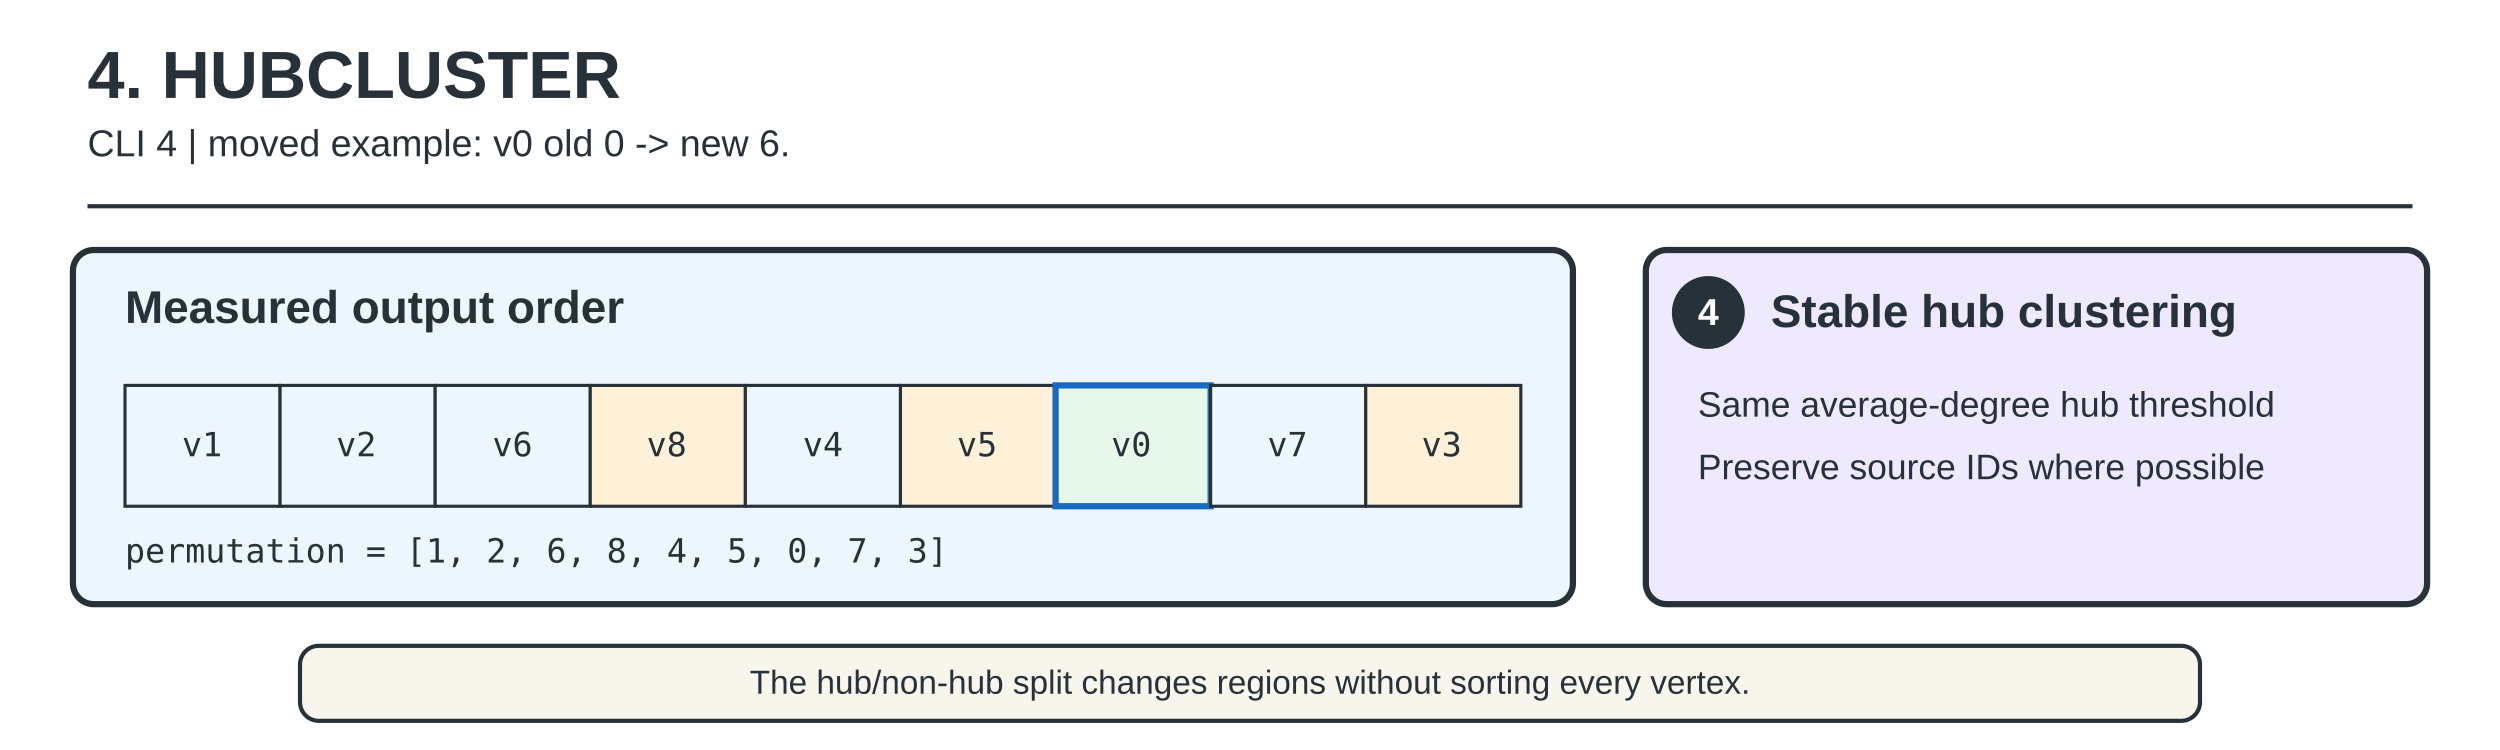
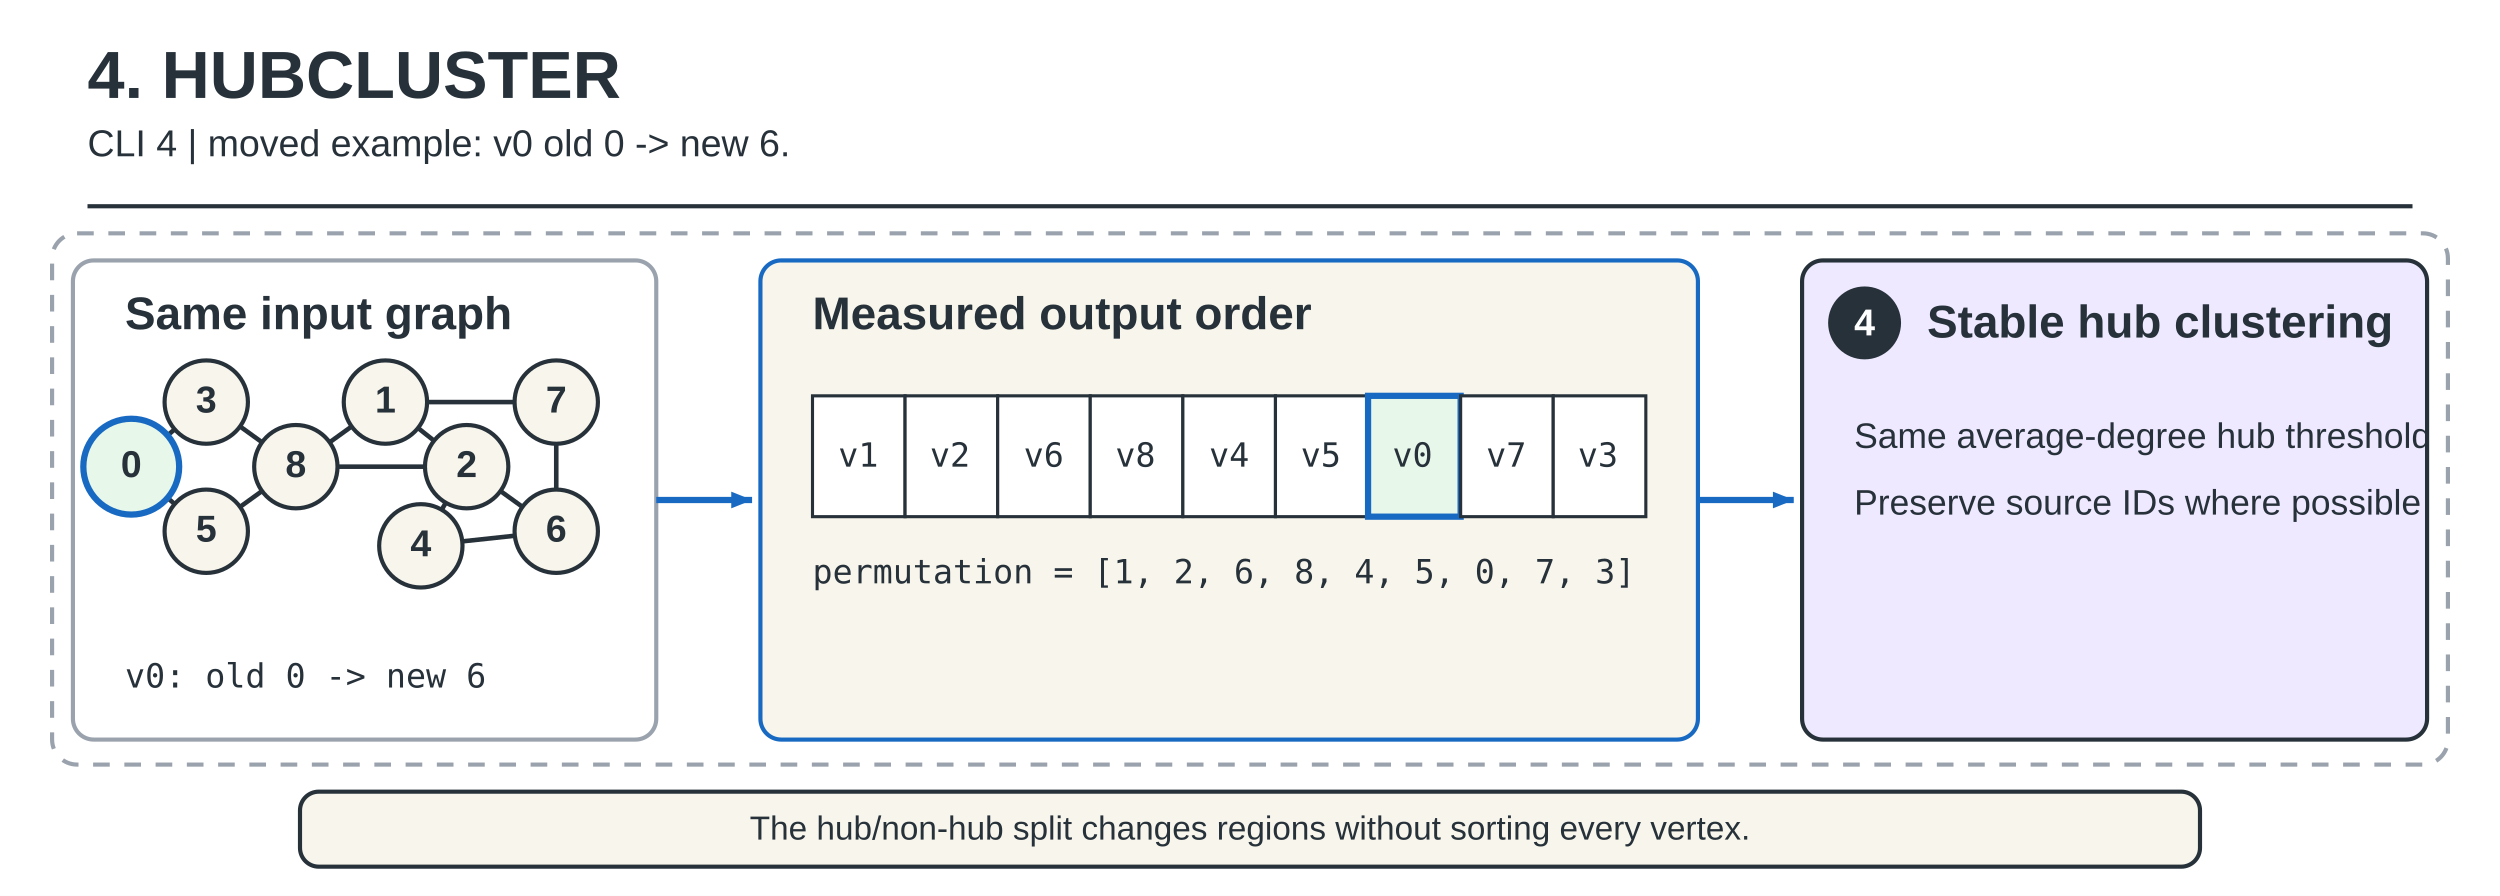
- <svg xmlns="http://www.w3.org/2000/svg" width="1200" height="360" viewBox="0 0 1200 360" role="img" aria-labelledby="title desc" fill="#27313A">
+ <svg xmlns="http://www.w3.org/2000/svg" width="1200" height="430" viewBox="0 0 1200 430" role="img" aria-labelledby="title desc" fill="#27313A">
  <defs>
    <marker id="arrow" viewBox="0 0 10 8" markerWidth="10" markerHeight="8" refX="10" refY="4" orient="auto" markerUnits="userSpaceOnUse">
      <path d="M0 0 L10 4 L0 8 Z" fill="#1769C2" />
    </marker>
    <style>
      :root{color-scheme:light dark}
      @media(prefers-color-scheme:dark){
        [fill="#27313A"]{fill:#ECE7DD}[stroke="#27313A"]{stroke:#ECE7DD}
        [fill="#FFFFFF"]{fill:#1E2327}[fill="#F8F6EC"]{fill:#252A2E}
        [fill="#EDF5FF"]{fill:#273846}[fill="#E7F7EA"]{fill:#24382A}
        [fill="#FFF0D8"]{fill:#3B3122}[fill="#F7DEDC"]{fill:#3D292A}
        [fill="#EEE9FF"]{fill:#302C3C}[stroke="#9AA3AD"]{stroke:#747D86}
        [stroke="#1769C2"]{stroke:#63A8FF}[fill="#1769C2"]{fill:#63A8FF}
        .arrow{stroke:#63A8FF!important}.edge{stroke:#ECE7DD!important}
      }
      .sans{font-family:Arial,Helvetica,sans-serif}
      .mono{font-family:"SFMono-Regular",Consolas,monospace}
      .title{font-size:32px;font-weight:700}.subtitle{font-size:18px}
      .domain{font-size:16px;font-weight:700;letter-spacing:1.2px}.heading{font-size:22px;font-weight:700}
      .label{font-size:18px;font-weight:700}.body{font-size:17px}.small{font-size:16px}
      .arrow{fill:none;stroke:#1769C2;stroke-width:3;marker-end:url(#arrow)}
      .edge{stroke:#27313A;stroke-width:2.2}
    </style>
  </defs>
-   <rect width="1200" height="360" fill="#FFFFFF" />
+   <rect width="1200" height="430" fill="#FFFFFF" />
  <text x="42" y="47" class="sans title">4. HUBCLUSTER</text>
  <text x="42" y="75" class="sans subtitle">CLI 4 | moved example: v0 old 0 -&gt; new 6.</text>
  <line x1="42" y1="99" x2="1158" y2="99" stroke="#27313A" stroke-width="2" />
-   <rect x="35" y="120" width="720" height="170" rx="10" fill="#EDF5FF" stroke="#27313A" stroke-width="3" />
-   <text x="60" y="155" class="sans heading">Measured output order</text>
-   <rect x="60.00" y="185" width="74.44" height="58" fill="#EDF5FF" stroke="#27313A" stroke-width="1.5" />
-   <text x="97" y="219" class="mono small" text-anchor="middle">v1</text>
-   <rect x="134.44" y="185" width="74.44" height="58" fill="#EDF5FF" stroke="#27313A" stroke-width="1.5" />
-   <text x="171" y="219" class="mono small" text-anchor="middle">v2</text>
-   <rect x="208.89" y="185" width="74.44" height="58" fill="#EDF5FF" stroke="#27313A" stroke-width="1.5" />
-   <text x="246" y="219" class="mono small" text-anchor="middle">v6</text>
-   <rect x="283.33" y="185" width="74.44" height="58" fill="#FFF0D8" stroke="#27313A" stroke-width="1.5" />
-   <text x="320" y="219" class="mono small" text-anchor="middle">v8</text>
-   <rect x="357.78" y="185" width="74.44" height="58" fill="#EDF5FF" stroke="#27313A" stroke-width="1.5" />
-   <text x="395" y="219" class="mono small" text-anchor="middle">v4</text>
-   <rect x="432.22" y="185" width="74.44" height="58" fill="#FFF0D8" stroke="#27313A" stroke-width="1.5" />
-   <text x="469" y="219" class="mono small" text-anchor="middle">v5</text>
-   <rect x="506.67" y="185" width="74.44" height="58" fill="#E7F7EA" stroke="#1769C2" stroke-width="3" />
-   <text x="543" y="219" class="mono small" text-anchor="middle">v0</text>
-   <rect x="581.11" y="185" width="74.44" height="58" fill="#EDF5FF" stroke="#27313A" stroke-width="1.5" />
-   <text x="618" y="219" class="mono small" text-anchor="middle">v7</text>
-   <rect x="655.56" y="185" width="74.44" height="58" fill="#FFF0D8" stroke="#27313A" stroke-width="1.5" />
-   <text x="692" y="219" class="mono small" text-anchor="middle">v3</text>
-   <text x="60" y="270" class="mono small">permutation = [1, 2, 6, 8, 4, 5, 0, 7, 3]</text>
-   <rect x="790" y="120" width="375" height="170" rx="10" fill="#EEE9FF" stroke="#27313A" stroke-width="3" />
-   <circle cx="820" cy="150" r="17" fill="#27313A" stroke="#27313A" stroke-width="1" />
-   <text x="820" y="156" class="sans label" text-anchor="middle" fill="#FFFFFF">4</text>
-   <text x="850" y="157" class="sans heading">Stable hub clustering</text>
-   <text x="815" y="200" class="sans body">Same average-degree hub threshold</text>
-   <text x="815" y="230" class="sans body">Preserve source IDs where possible</text>
-   <rect x="144" y="310" width="912" height="36" rx="9" fill="#F8F6EC" stroke="#27313A" stroke-width="2" />
-   <text x="600" y="333" class="sans small" text-anchor="middle">The hub/non-hub split changes regions without sorting every vertex.</text>
+   <rect x="25" y="112" width="1150" height="255" rx="12" fill="none" stroke="#9AA3AD" stroke-width="2" stroke-dasharray="8 7" />
+   <rect x="35" y="125" width="280" height="230" rx="10" fill="#FFFFFF" stroke="#9AA3AD" stroke-width="2" />
+   <text x="60" y="158" class="sans heading">Same input graph</text>
+   <line x1="63" y1="224" x2="99" y2="193" class="edge" />
+   <line x1="63" y1="224" x2="99" y2="255" class="edge" />
+   <line x1="99" y1="193" x2="142" y2="224" class="edge" />
+   <line x1="99" y1="255" x2="142" y2="224" class="edge" />
+   <line x1="142" y1="224" x2="185" y2="193" class="edge" />
+   <line x1="142" y1="224" x2="224" y2="224" class="edge" />
+   <line x1="185" y1="193" x2="224" y2="224" class="edge" />
+   <line x1="185" y1="193" x2="267" y2="193" class="edge" />
+   <line x1="224" y1="224" x2="202" y2="262" class="edge" />
+   <line x1="224" y1="224" x2="267" y2="255" class="edge" />
+   <line x1="202" y1="262" x2="267" y2="255" class="edge" />
+   <line x1="267" y1="255" x2="267" y2="193" class="edge" />
+   <circle cx="63" cy="224" r="23" fill="#E7F7EA" stroke="#1769C2" stroke-width="3" />
+   <text x="63" y="229" class="sans label" text-anchor="middle">0</text>
+   <circle cx="185" cy="193" r="20" fill="#F8F6EC" stroke="#27313A" stroke-width="2" />
+   <text x="185" y="198" class="sans label" text-anchor="middle">1</text>
+   <circle cx="224" cy="224" r="20" fill="#F8F6EC" stroke="#27313A" stroke-width="2" />
+   <text x="224" y="229" class="sans label" text-anchor="middle">2</text>
+   <circle cx="99" cy="193" r="20" fill="#F8F6EC" stroke="#27313A" stroke-width="2" />
+   <text x="99" y="198" class="sans label" text-anchor="middle">3</text>
+   <circle cx="202" cy="262" r="20" fill="#F8F6EC" stroke="#27313A" stroke-width="2" />
+   <text x="202" y="267" class="sans label" text-anchor="middle">4</text>
+   <circle cx="99" cy="255" r="20" fill="#F8F6EC" stroke="#27313A" stroke-width="2" />
+   <text x="99" y="260" class="sans label" text-anchor="middle">5</text>
+   <circle cx="267" cy="255" r="20" fill="#F8F6EC" stroke="#27313A" stroke-width="2" />
+   <text x="267" y="260" class="sans label" text-anchor="middle">6</text>
+   <circle cx="267" cy="193" r="20" fill="#F8F6EC" stroke="#27313A" stroke-width="2" />
+   <text x="267" y="198" class="sans label" text-anchor="middle">7</text>
+   <circle cx="142" cy="224" r="20" fill="#F8F6EC" stroke="#27313A" stroke-width="2" />
+   <text x="142" y="229" class="sans label" text-anchor="middle">8</text>
+   <text x="60" y="330" class="mono small">v0: old 0 -&gt; new 6</text>
+   <rect x="365" y="125" width="450" height="230" rx="10" fill="#F8F6EC" stroke="#1769C2" stroke-width="2" />
+   <text x="390" y="158" class="sans heading">Measured output order</text>
+   <rect x="390.00" y="190" width="44.44" height="58" fill="#FFFFFF" stroke="#27313A" stroke-width="1.5" />
+   <text x="412" y="224" class="mono small" text-anchor="middle">v1</text>
+   <rect x="434.44" y="190" width="44.44" height="58" fill="#FFFFFF" stroke="#27313A" stroke-width="1.5" />
+   <text x="456" y="224" class="mono small" text-anchor="middle">v2</text>
+   <rect x="478.89" y="190" width="44.44" height="58" fill="#FFFFFF" stroke="#27313A" stroke-width="1.5" />
+   <text x="501" y="224" class="mono small" text-anchor="middle">v6</text>
+   <rect x="523.33" y="190" width="44.44" height="58" fill="#FFFFFF" stroke="#27313A" stroke-width="1.5" />
+   <text x="545" y="224" class="mono small" text-anchor="middle">v8</text>
+   <rect x="567.78" y="190" width="44.44" height="58" fill="#FFFFFF" stroke="#27313A" stroke-width="1.5" />
+   <text x="590" y="224" class="mono small" text-anchor="middle">v4</text>
+   <rect x="612.22" y="190" width="44.44" height="58" fill="#FFFFFF" stroke="#27313A" stroke-width="1.5" />
+   <text x="634" y="224" class="mono small" text-anchor="middle">v5</text>
+   <rect x="656.67" y="190" width="44.44" height="58" fill="#E7F7EA" stroke="#1769C2" stroke-width="3" />
+   <text x="678" y="224" class="mono small" text-anchor="middle">v0</text>
+   <rect x="701.11" y="190" width="44.44" height="58" fill="#FFFFFF" stroke="#27313A" stroke-width="1.5" />
+   <text x="723" y="224" class="mono small" text-anchor="middle">v7</text>
+   <rect x="745.56" y="190" width="44.44" height="58" fill="#FFFFFF" stroke="#27313A" stroke-width="1.5" />
+   <text x="767" y="224" class="mono small" text-anchor="middle">v3</text>
+   <text x="390" y="280" class="mono small">permutation = [1, 2, 6, 8, 4, 5, 0, 7, 3]</text>
+   <rect x="865" y="125" width="300" height="230" rx="10" fill="#EEE9FF" stroke="#27313A" stroke-width="2" />
+   <circle cx="895" cy="155" r="17" fill="#27313A" stroke="#27313A" stroke-width="1" />
+   <text x="895" y="161" class="sans label" text-anchor="middle" fill="#FFFFFF">4</text>
+   <text x="925" y="162" class="sans heading">Stable hub clustering</text>
+   <text x="890" y="215" class="sans body">Same average-degree hub threshold</text>
+   <text x="890" y="247" class="sans body">Preserve source IDs where possible</text>
+   <path d="M315 240 H361" class="arrow" />
+   <path d="M815 240 H861" class="arrow" />
+   <rect x="144" y="380" width="912" height="36" rx="9" fill="#F8F6EC" stroke="#27313A" stroke-width="2" />
+   <text x="600" y="403" class="sans small" text-anchor="middle">The hub/non-hub split changes regions without sorting every vertex.</text>
</svg>
